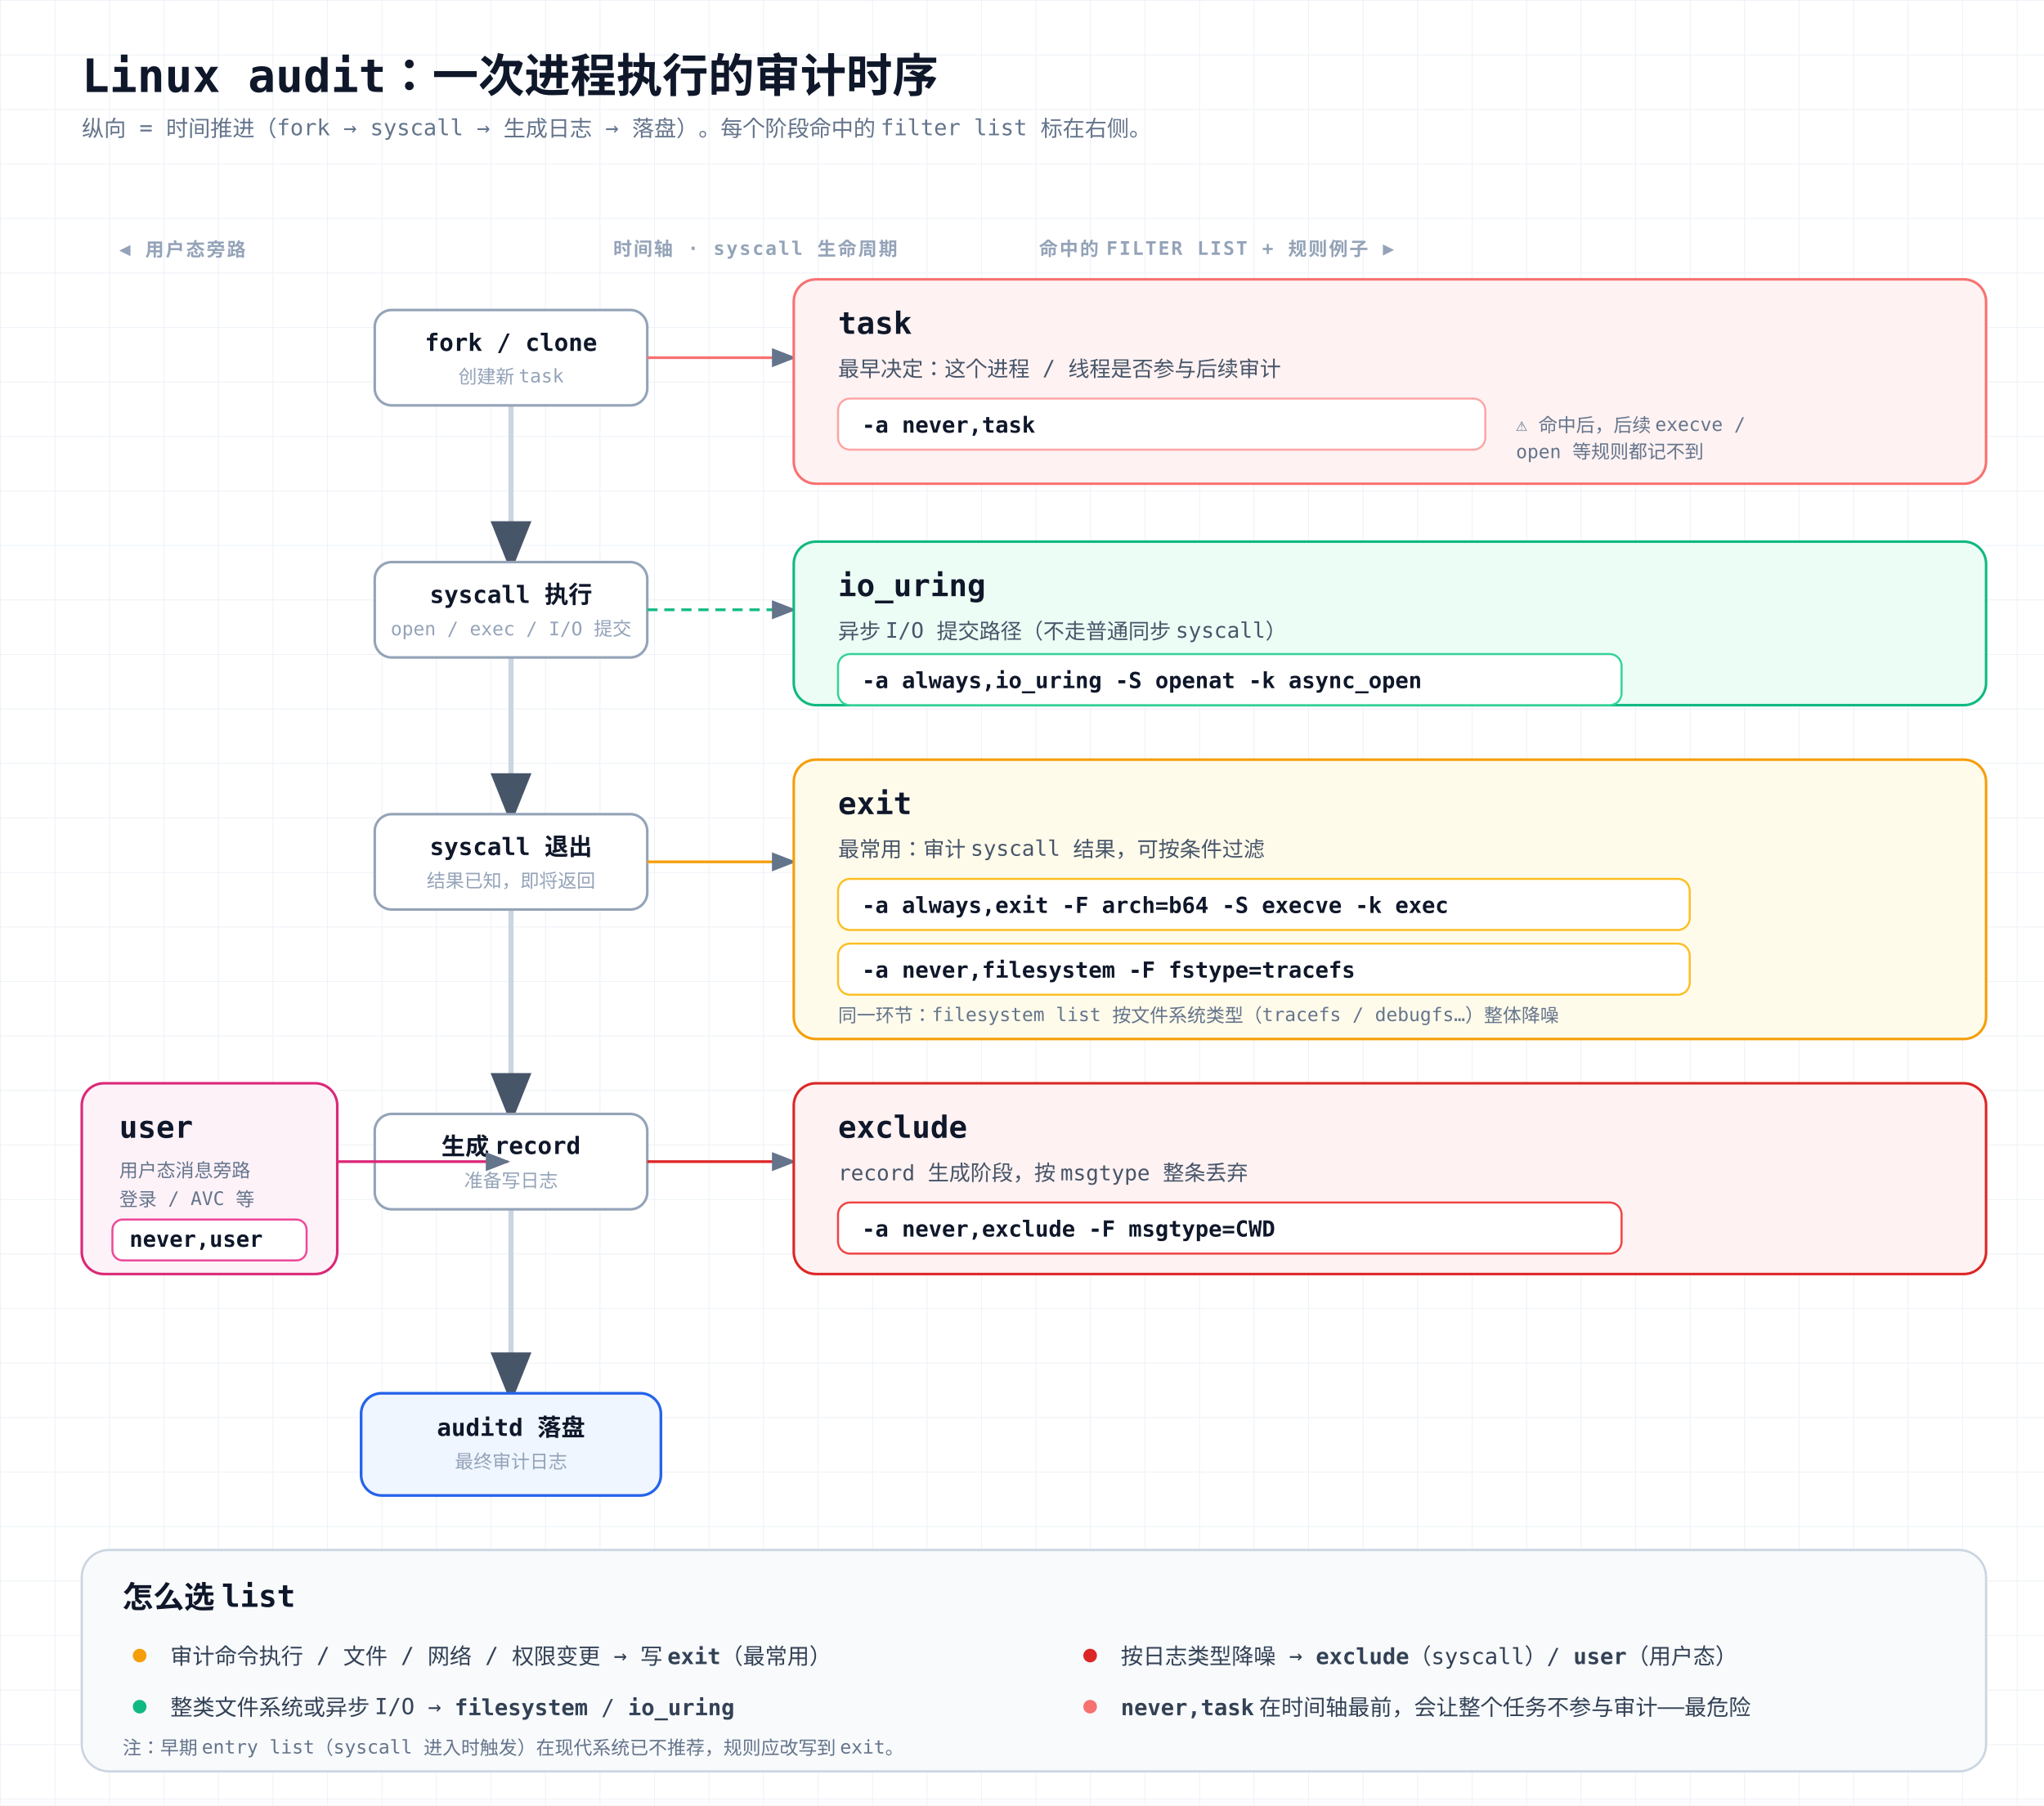
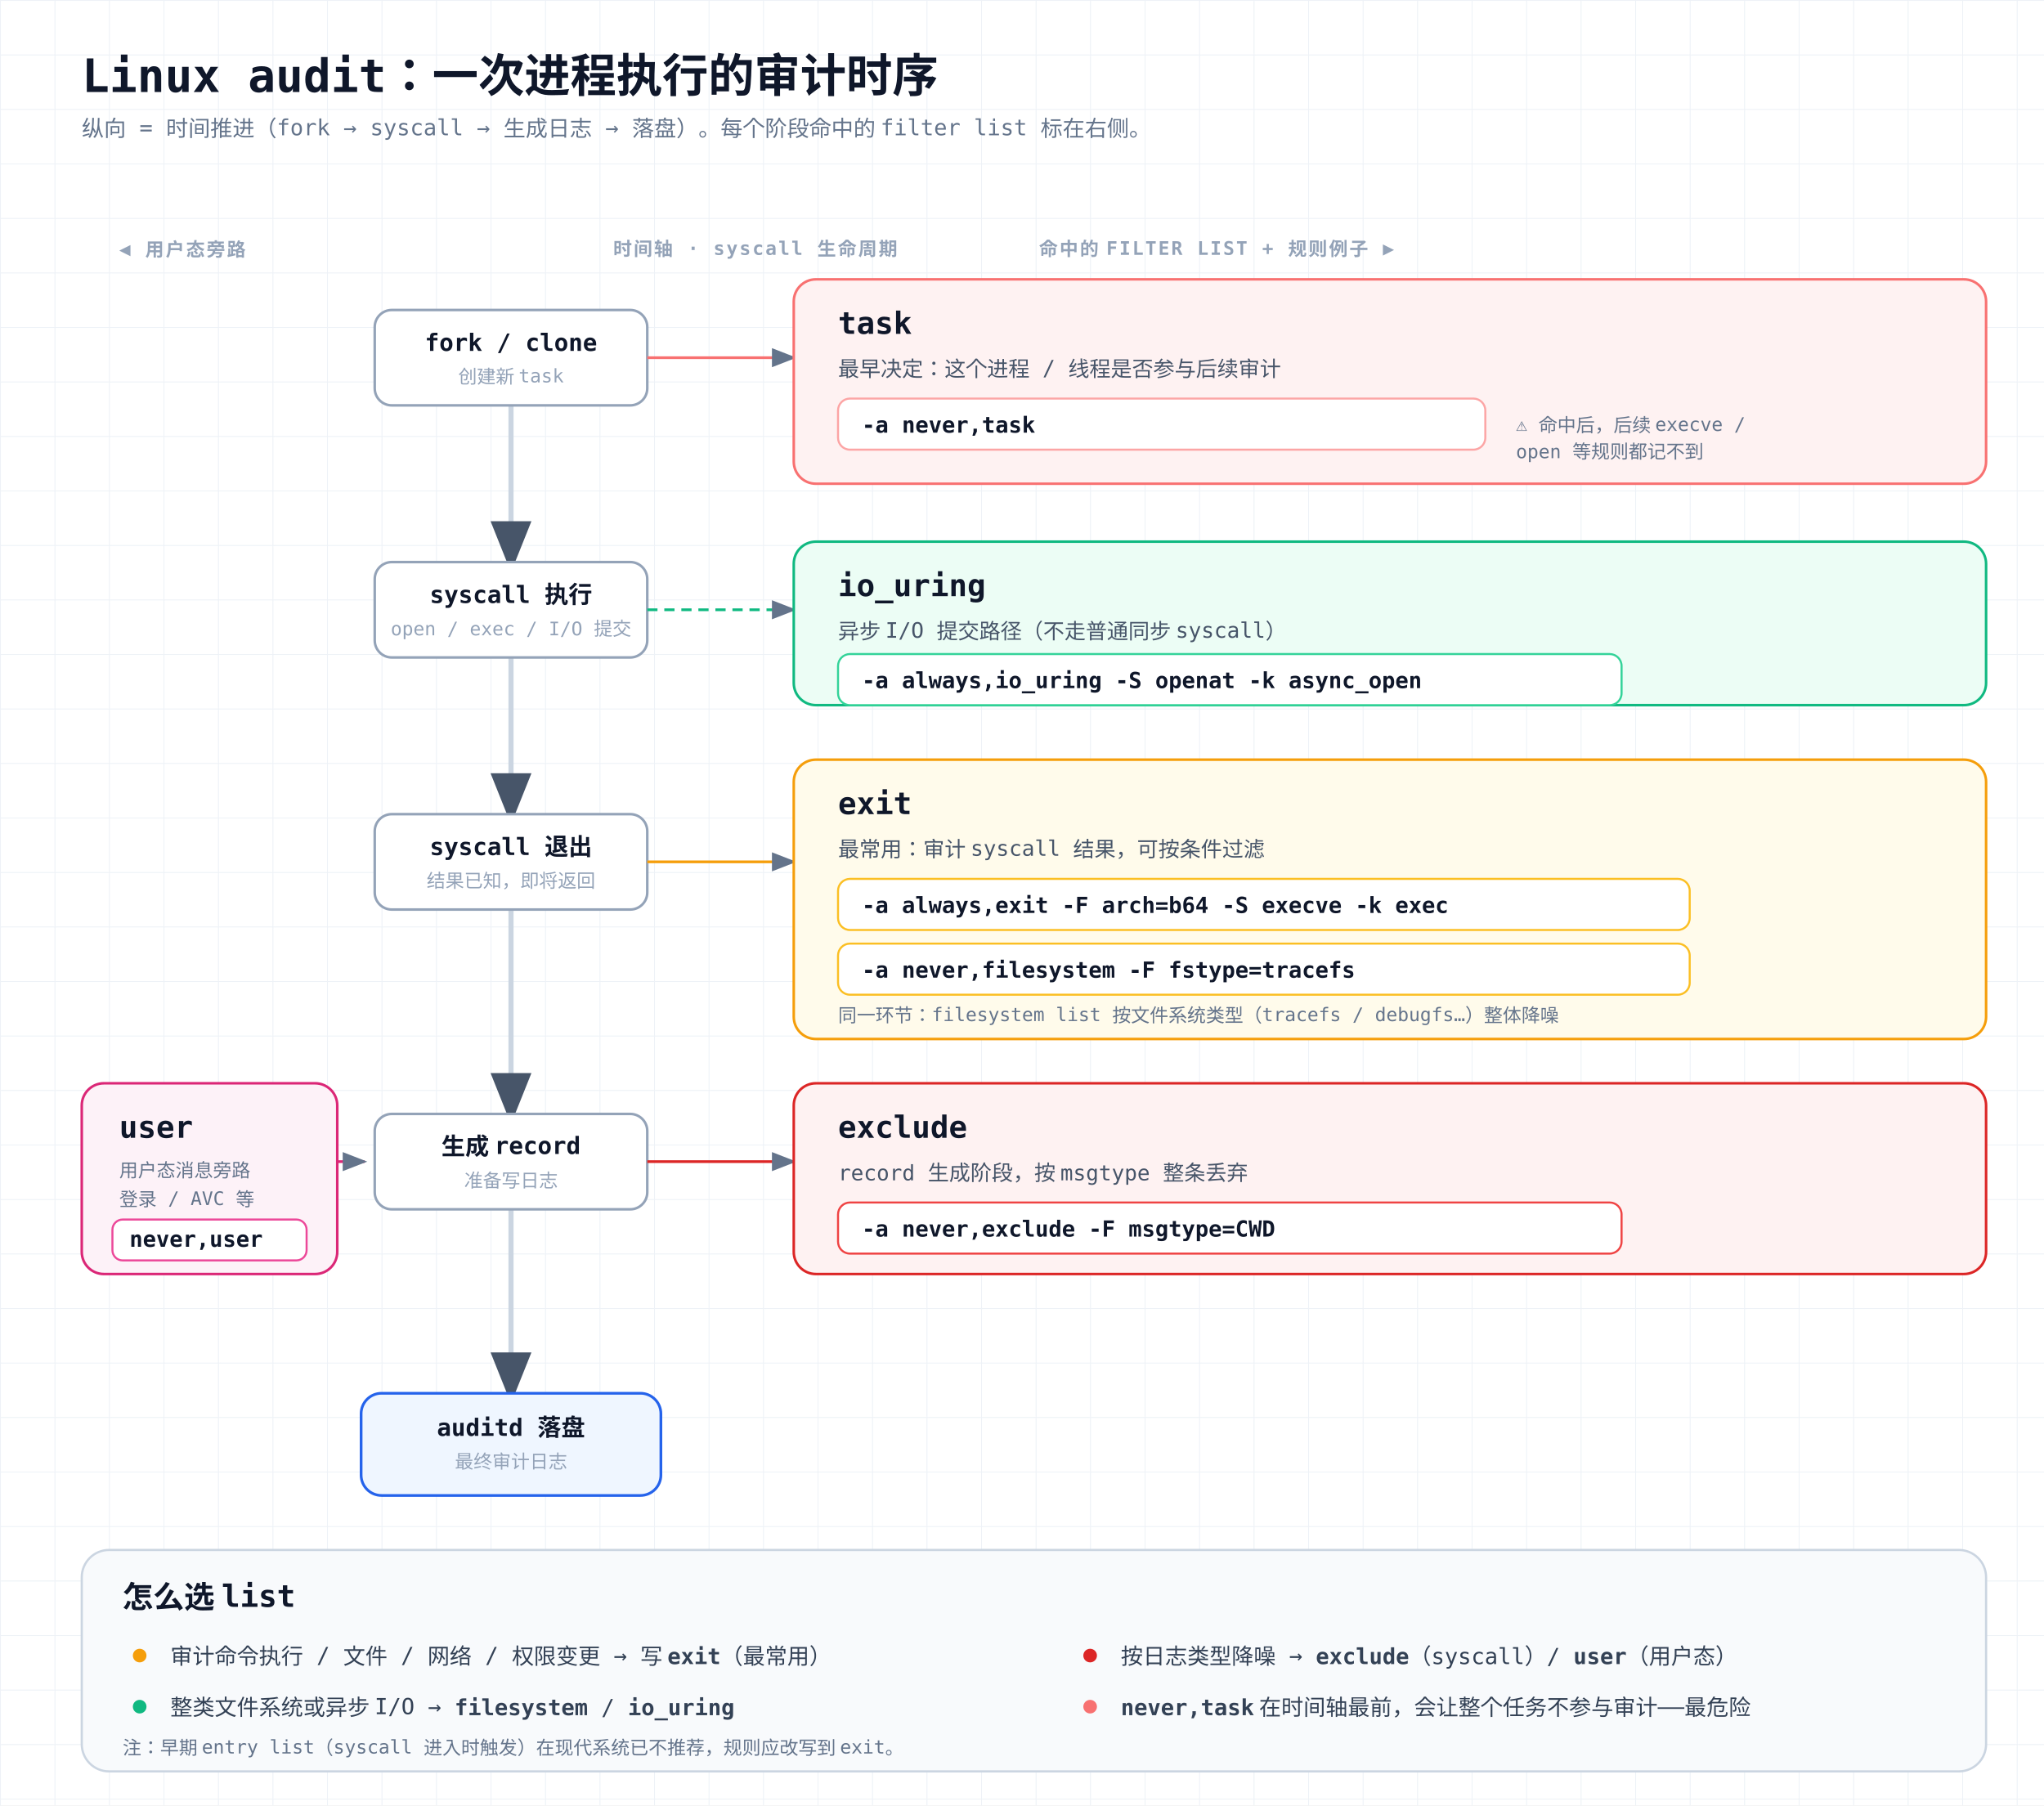
<svg xmlns="http://www.w3.org/2000/svg" viewBox="0 0 1200 1060" role="img" aria-labelledby="title desc">
  <defs>
    <pattern id="grid" width="32" height="32" patternUnits="userSpaceOnUse">
      <path d="M 32 0 L 0 0 0 32" fill="none" stroke="#eef2f7" stroke-width="1" />
    </pattern>
    <marker id="ah" markerWidth="9" markerHeight="7" refX="8" refY="3.5" orient="auto">
      <polygon points="0 0, 9 3.5, 0 7" fill="#64748b" />
    </marker>
    <marker id="ahb" markerWidth="10" markerHeight="8" refX="8" refY="4" orient="auto">
      <polygon points="0 0, 10 4, 0 8" fill="#475569" />
    </marker>
    <style>
      text { font-family: 'JetBrains Mono', 'Noto Sans SC', 'PingFang SC', 'Microsoft YaHei', monospace; }
      .h1 { fill:#0f172a; font-size:27px; font-weight:700; }
      .sub { fill:#64748b; font-size:13px; font-weight:400; }
      .stage { fill:#0f172a; font-size:14px; font-weight:700; }
      .stagesub { fill:#94a3b8; font-size:11px; font-weight:400; }
      .name { fill:#0f172a; font-size:18px; font-weight:700; }
      .use { fill:#475569; font-size:12.5px; font-weight:400; }
      .code { fill:#0f172a; font-size:13px; font-weight:700; }
      .note { fill:#64748b; font-size:11px; font-weight:400; }
      .axis { fill:#94a3b8; font-size:11px; font-weight:700; letter-spacing:1px; }
      .foot { fill:#334155; font-size:13px; font-weight:400; }
    </style>
  </defs>
  <rect x="0" y="0" width="1200" height="1060" fill="#ffffff" />
  <rect x="0" y="0" width="1200" height="1060" fill="url(#grid)" />
  <text x="48" y="54" class="h1">Linux audit：一次进程执行的审计时序</text>
  <text x="48" y="80" class="sub">纵向 = 时间推进（fork → syscall → 生成日志 → 落盘）。每个阶段命中的 filter list 标在右侧。</text>
  <text x="70" y="150" class="axis">◀ 用户态旁路</text>
  <text x="360" y="150" class="axis">时间轴 · syscall 生命周期</text>
  <text x="610" y="150" class="axis">命中的 FILTER LIST + 规则例子 ▶</text>
  <line x1="300" y1="238" x2="300" y2="330" stroke="#cbd5e1" stroke-width="3" marker-end="url(#ahb)" />
  <line x1="300" y1="386" x2="300" y2="478" stroke="#cbd5e1" stroke-width="3" marker-end="url(#ahb)" />
  <line x1="300" y1="534" x2="300" y2="654" stroke="#cbd5e1" stroke-width="3" marker-end="url(#ahb)" />
  <line x1="300" y1="710" x2="300" y2="818" stroke="#cbd5e1" stroke-width="3" marker-end="url(#ahb)" />
  <rect x="220" y="182" width="160" height="56" rx="10" fill="#ffffff" stroke="#94a3b8" stroke-width="1.5" />
  <text x="300" y="206" text-anchor="middle" class="stage">fork / clone</text>
  <text x="300" y="225" text-anchor="middle" class="stagesub">创建新 task</text>
  <line x1="380" y1="210" x2="466" y2="210" stroke="#f87171" stroke-width="1.6" marker-end="url(#ah)" />
  <rect x="466" y="164" width="700" height="120" rx="13" fill="#fef2f2" stroke="#f87171" stroke-width="1.5" />
  <text x="492" y="196" class="name">task</text>
  <text x="492" y="221" class="use">最早决定：这个进程 / 线程是否参与后续审计</text>
  <rect x="492" y="234" width="380" height="30" rx="7" fill="#ffffff" stroke="#fca5a5" stroke-width="1.2" />
  <text x="506" y="254" class="code">-a never,task</text>
  <text x="890" y="253" class="note">⚠ 命中后，后续 execve /</text>
  <text x="890" y="269" class="note">open 等规则都记不到</text>
  <rect x="220" y="330" width="160" height="56" rx="10" fill="#ffffff" stroke="#94a3b8" stroke-width="1.5" />
  <text x="300" y="354" text-anchor="middle" class="stage">syscall 执行</text>
  <text x="300" y="373" text-anchor="middle" class="stagesub">open / exec / I/O 提交</text>
  <line x1="380" y1="358" x2="466" y2="358" stroke="#10b981" stroke-width="1.6" stroke-dasharray="6 4" marker-end="url(#ah)" />
  <rect x="466" y="318" width="700" height="96" rx="13" fill="#ecfdf5" stroke="#10b981" stroke-width="1.5" />
  <text x="492" y="350" class="name">io_uring</text>
  <text x="492" y="375" class="use">异步 I/O 提交路径（不走普通同步 syscall）</text>
  <rect x="492" y="384" width="460" height="30" rx="7" fill="#ffffff" stroke="#34d399" stroke-width="1.2" />
  <text x="506" y="404" class="code">-a always,io_uring -S openat -k async_open</text>
  <rect x="220" y="478" width="160" height="56" rx="10" fill="#ffffff" stroke="#94a3b8" stroke-width="1.5" />
  <text x="300" y="502" text-anchor="middle" class="stage">syscall 退出</text>
  <text x="300" y="521" text-anchor="middle" class="stagesub">结果已知，即将返回</text>
  <line x1="380" y1="506" x2="466" y2="506" stroke="#f59e0b" stroke-width="1.6" marker-end="url(#ah)" />
  <rect x="466" y="446" width="700" height="164" rx="13" fill="#fffbeb" stroke="#f59e0b" stroke-width="1.5" />
  <text x="492" y="478" class="name">exit</text>
  <text x="492" y="503" class="use">最常用：审计 syscall 结果，可按条件过滤</text>
  <rect x="492" y="516" width="500" height="30" rx="7" fill="#ffffff" stroke="#fbbf24" stroke-width="1.2" />
  <text x="506" y="536" class="code">-a always,exit -F arch=b64 -S execve -k exec</text>
  <rect x="492" y="554" width="500" height="30" rx="7" fill="#ffffff" stroke="#fbbf24" stroke-width="1.2" />
  <text x="506" y="574" class="code">-a never,filesystem -F fstype=tracefs</text>
  <text x="492" y="600" class="note">同一环节：filesystem list 按文件系统类型（tracefs / debugfs…）整体降噪</text>
  <rect x="220" y="654" width="160" height="56" rx="10" fill="#ffffff" stroke="#94a3b8" stroke-width="1.5" />
  <text x="300" y="678" text-anchor="middle" class="stage">生成 record</text>
  <text x="300" y="697" text-anchor="middle" class="stagesub">准备写日志</text>
  <line x1="380" y1="682" x2="466" y2="682" stroke="#dc2626" stroke-width="1.6" marker-end="url(#ah)" />
  <rect x="466" y="636" width="700" height="112" rx="13" fill="#fef2f2" stroke="#dc2626" stroke-width="1.5" />
  <text x="492" y="668" class="name">exclude</text>
  <text x="492" y="693" class="use">record 生成阶段，按 msgtype 整条丢弃</text>
  <rect x="492" y="706" width="460" height="30" rx="7" fill="#ffffff" stroke="#ef4444" stroke-width="1.2" />
  <text x="506" y="726" class="code">-a never,exclude -F msgtype=CWD</text>
  <rect x="48" y="636" width="150" height="112" rx="13" fill="#fdf2f8" stroke="#db2777" stroke-width="1.5" />
  <text x="70" y="668" class="name">user</text>
  <text x="70" y="691" class="note">用户态消息旁路</text>
  <text x="70" y="708" class="note">登录 / AVC 等</text>
  <rect x="66" y="716" width="114" height="24" rx="6" fill="#ffffff" stroke="#ec4899" stroke-width="1.2" />
  <text x="76" y="732" class="code" font-size="9.5">never,user</text>
-   <line x1="198" y1="682" x2="298" y2="682" stroke="#db2777" stroke-width="1.6" marker-end="url(#ah)" />
+   <line x1="198" y1="682" x2="214" y2="682" stroke="#db2777" stroke-width="1.6" marker-end="url(#ah)" />
  <rect x="212" y="818" width="176" height="60" rx="12" fill="#eff6ff" stroke="#2563eb" stroke-width="1.6" />
  <text x="300" y="843" text-anchor="middle" class="stage" fill="#1d4ed8">auditd 落盘</text>
  <text x="300" y="862" text-anchor="middle" class="stagesub">最终审计日志</text>
  <rect x="48" y="910" width="1118" height="130" rx="16" fill="#f8fafc" stroke="#cbd5e1" stroke-width="1.3" />
  <text x="72" y="944" class="name" font-size="16">怎么选 list</text>
  <circle cx="82" cy="972" r="4" fill="#f59e0b" />
  <text x="100" y="977" class="foot">审计命令执行 / 文件 / 网络 / 权限变更 → 写 <tspan font-weight="700">exit</tspan>（最常用）</text>
  <circle cx="82" cy="1002" r="4" fill="#10b981" />
  <text x="100" y="1007" class="foot">整类文件系统或异步 I/O → <tspan font-weight="700">filesystem</tspan> / <tspan font-weight="700">io_uring</tspan>
  </text>
  <circle cx="640" cy="972" r="4" fill="#dc2626" />
  <text x="658" y="977" class="foot">按日志类型降噪 → <tspan font-weight="700">exclude</tspan>（syscall）/ <tspan font-weight="700">user</tspan>（用户态）</text>
  <circle cx="640" cy="1002" r="4" fill="#f87171" />
  <text x="658" y="1007" class="foot">
    <tspan font-weight="700">never,task</tspan> 在时间轴最前，会让整个任务不参与审计——最危险</text>
  <text x="72" y="1030" class="note">注：早期 entry list（syscall 进入时触发）在现代系统已不推荐，规则应改写到 exit。</text>
</svg>
